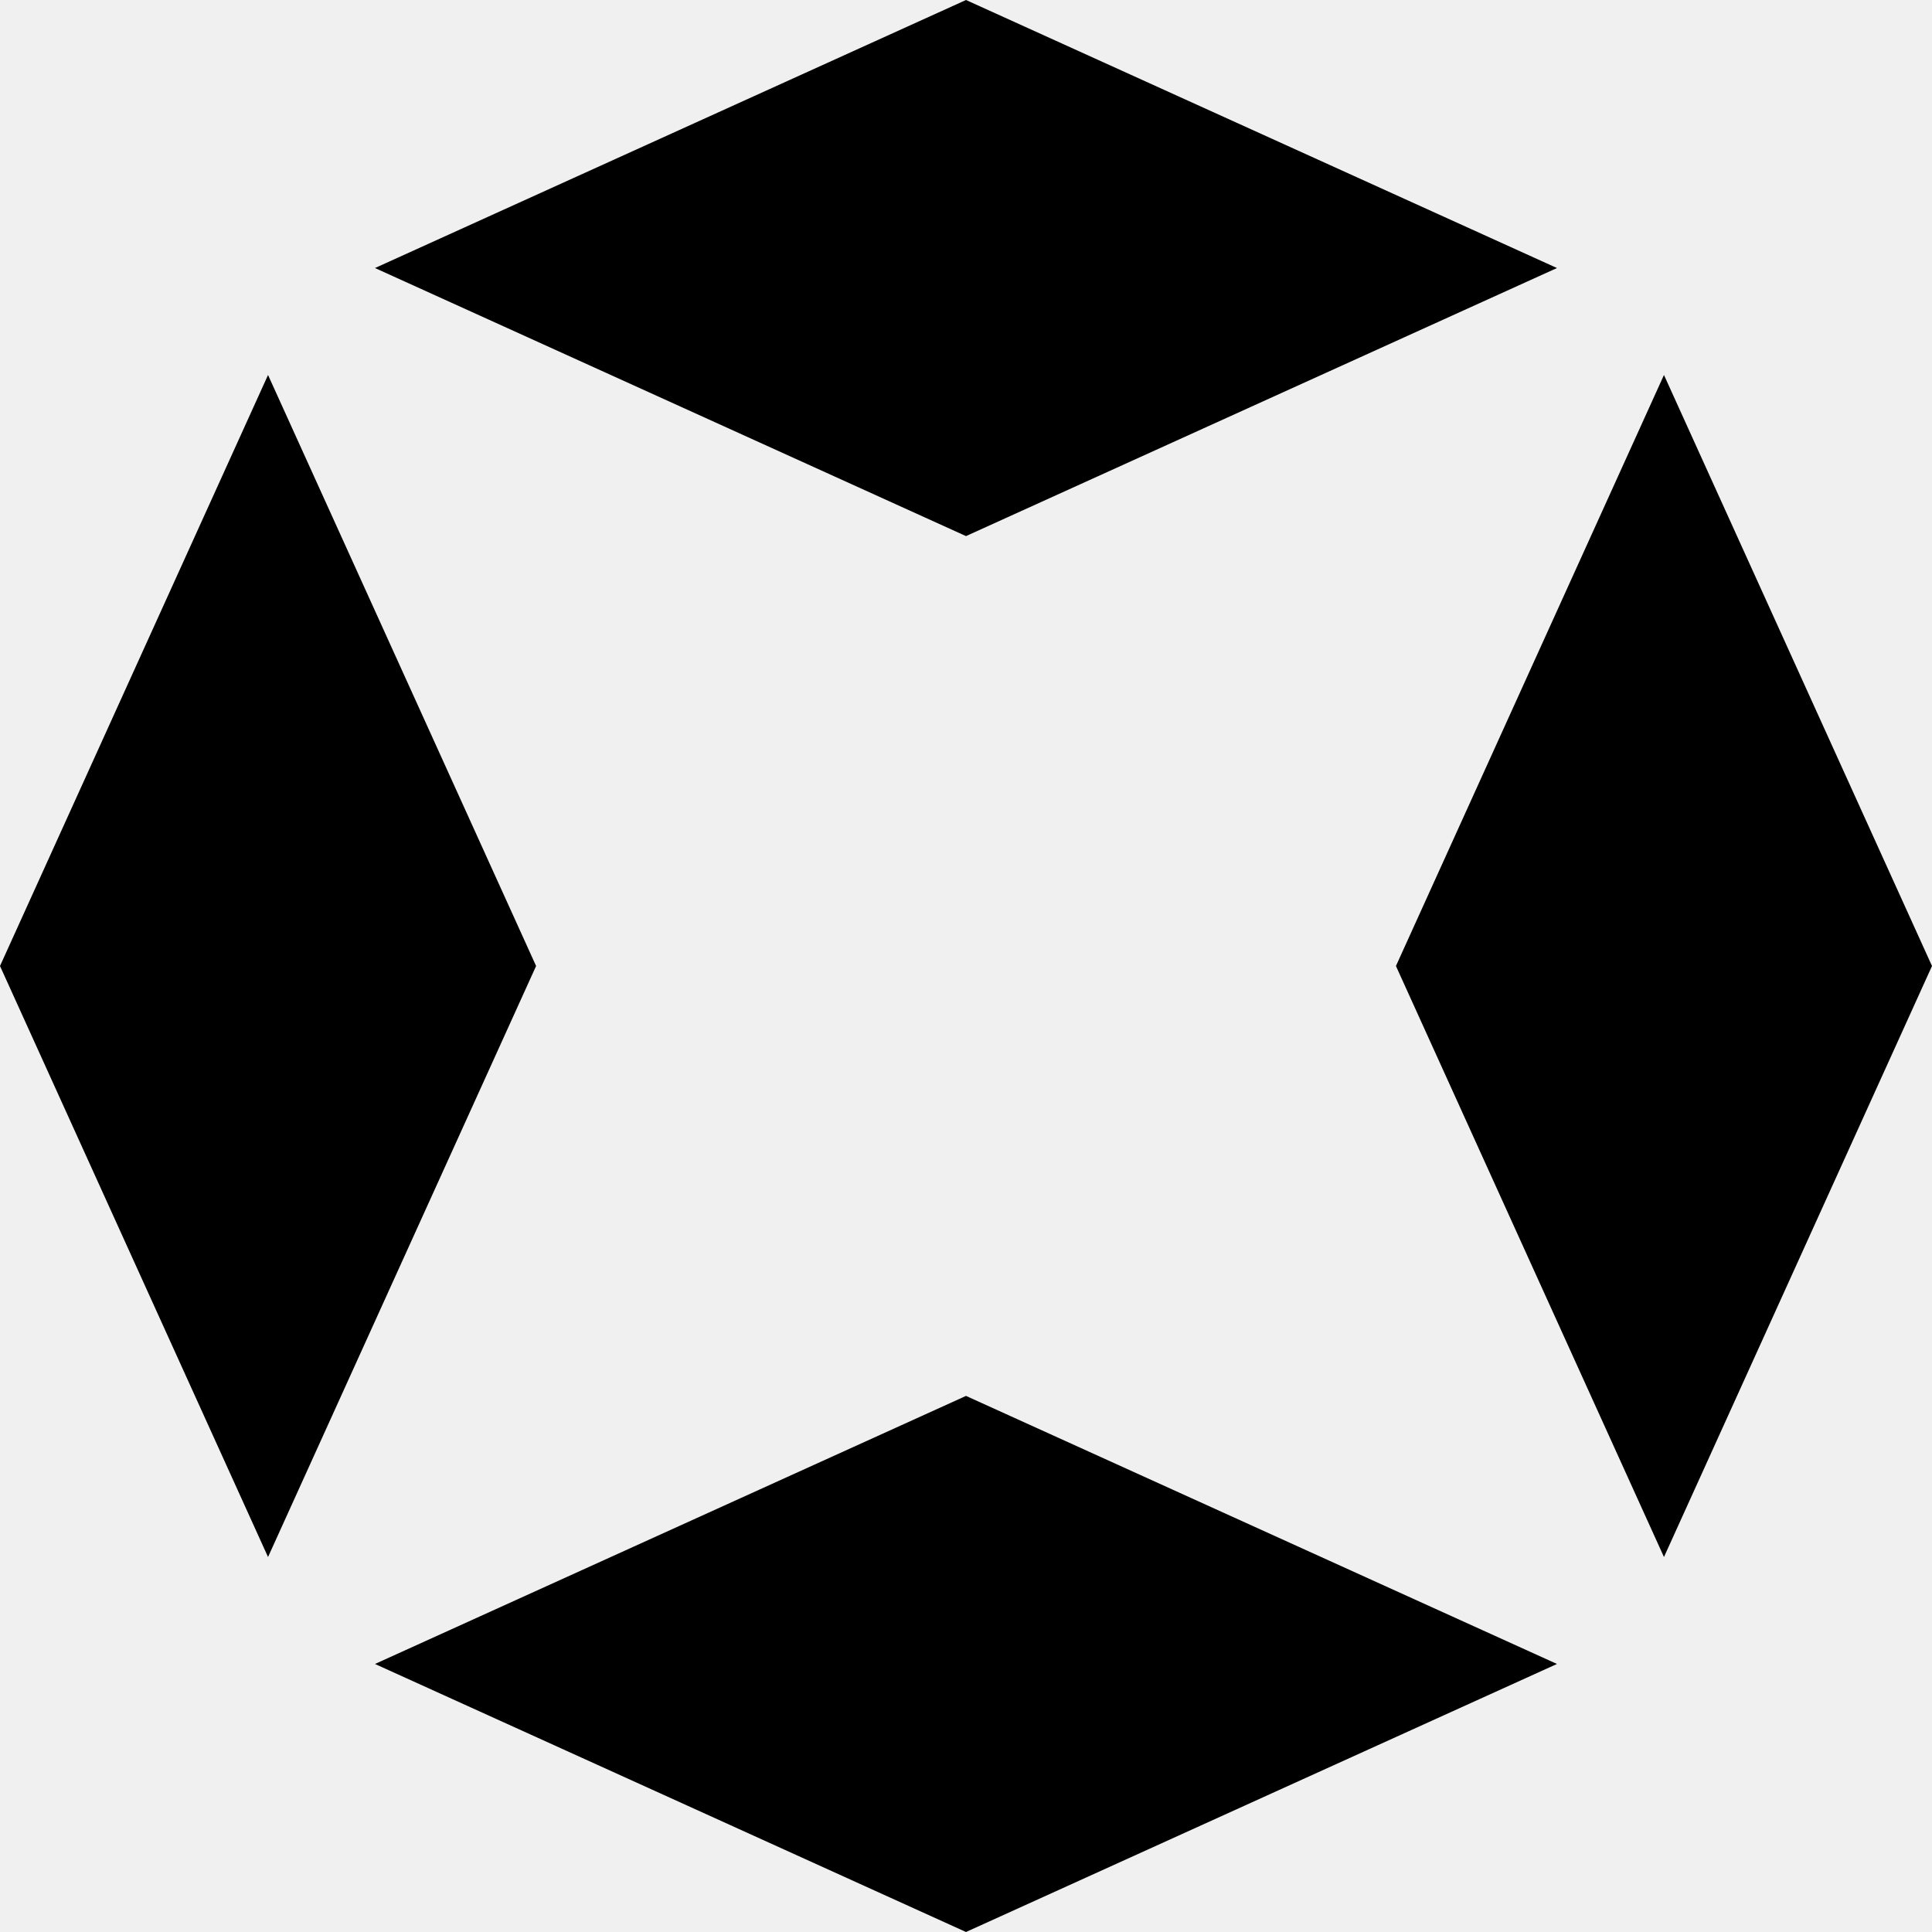
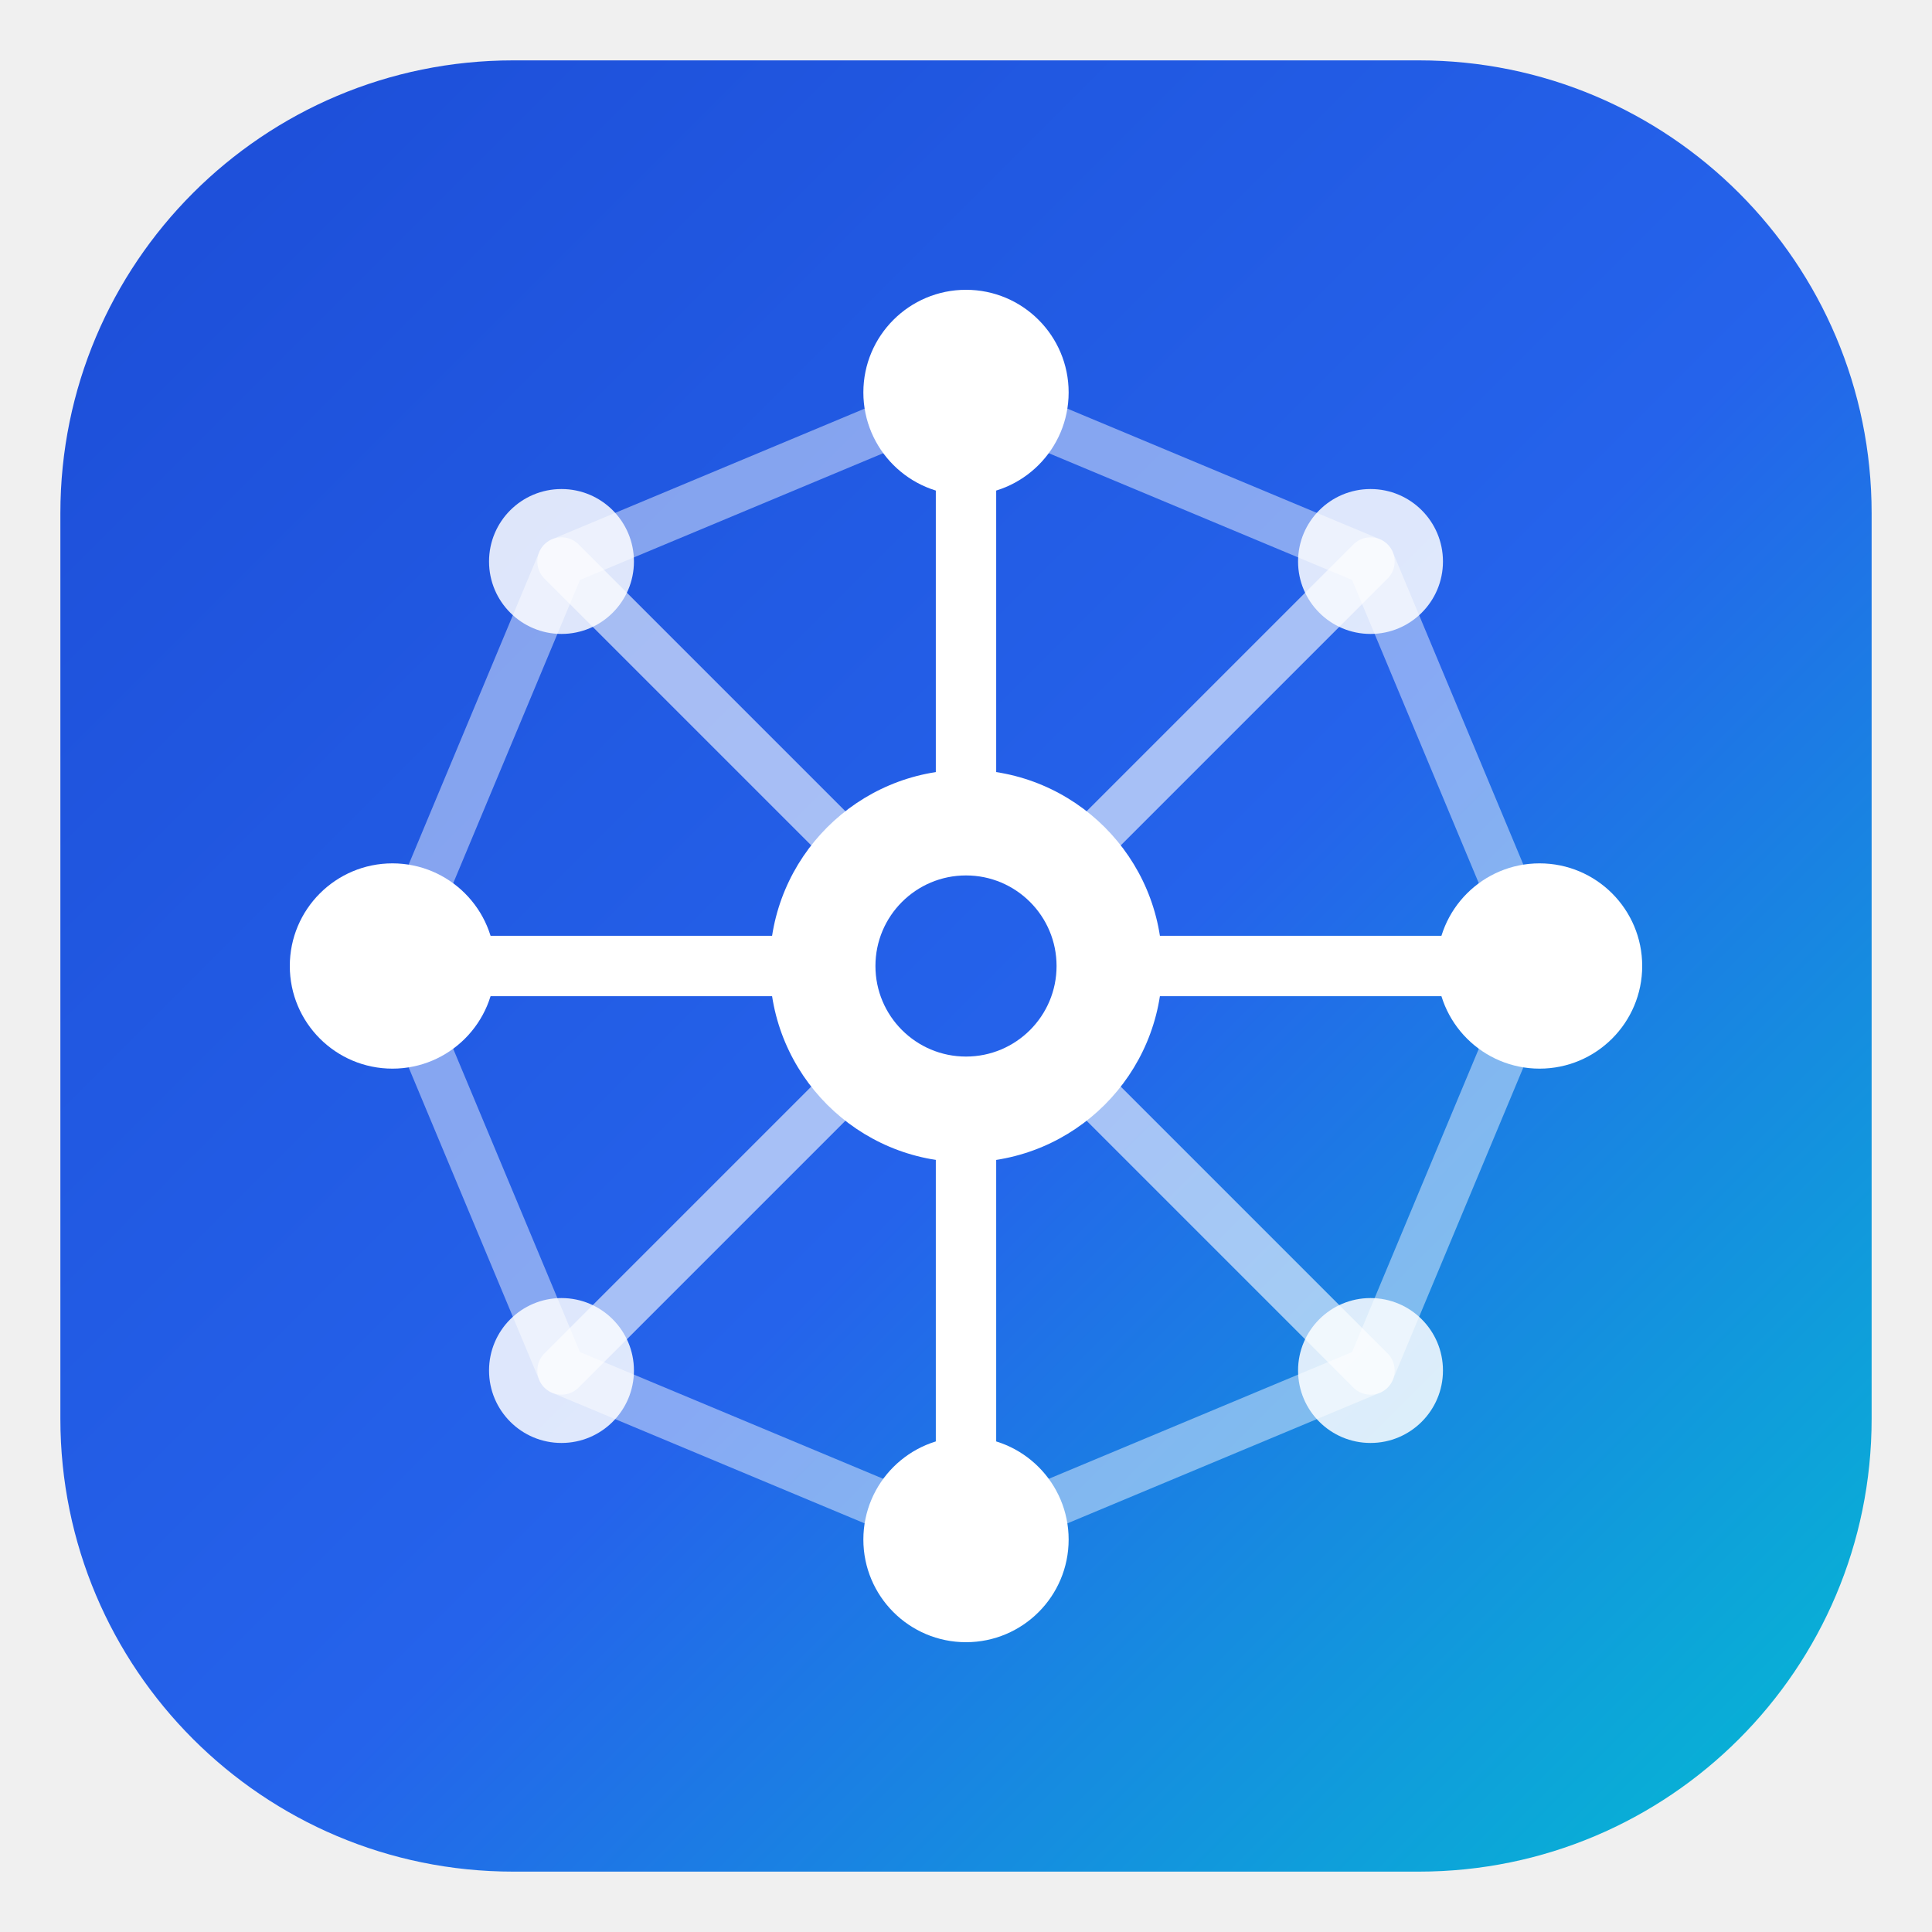
- <svg xmlns="http://www.w3.org/2000/svg" viewBox="0 0 56 56" fill="none">
-   <path fill-rule="evenodd" clip-rule="evenodd" d="M28 0L10.869 7.769L28 15.539L45.13 7.769L28 0ZM28 40.461L10.869 48.231L28 56L45.13 48.231L28 40.461ZM48.231 10.869L56 28L48.231 45.131L40.462 28L48.231 10.869ZM15.539 28L7.769 10.869L0 28L7.769 45.131L15.539 28Z" fill="black" />
+ <svg xmlns="http://www.w3.org/2000/svg" viewBox="0 0 64 64" fill="none">
+   <defs>
+     <linearGradient id="g" x1="4" y1="4" x2="60" y2="60" gradientUnits="userSpaceOnUse">
+       <stop offset="0" stop-color="#1D4ED8" />
+       <stop offset="0.55" stop-color="#2563EB" />
+       <stop offset="1" stop-color="#06B6D4" />
+     </linearGradient>
+   </defs>
+   <rect x="2" y="2" width="60" height="60" rx="15" fill="url(#g)" />
+   <path d="M32 13L45.4 18.6L51 32L45.4 45.4L32 51L18.6 45.4L13 32L18.6 18.6Z" stroke="#fff" stroke-opacity="0.45" stroke-width="1.6" stroke-linejoin="round" />
+   <g stroke="#fff" stroke-linecap="round">
+     <path d="M32 32V13M32 32H51M32 32V51M32 32H13" stroke-width="2" />
+     <path d="M32 32L45.4 18.6M32 32L45.4 45.4M32 32L18.6 45.4M32 32L18.6 18.6" stroke-opacity="0.6" stroke-width="1.6" />
+   </g>
+   <g fill="#fff">
+     <circle cx="32" cy="13" r="3.4" />
+     <circle cx="51" cy="32" r="3.4" />
+     <circle cx="32" cy="51" r="3.4" />
+     <circle cx="13" cy="32" r="3.4" />
+     <circle cx="45.4" cy="18.6" r="2.4" fill-opacity="0.85" />
+     <circle cx="45.4" cy="45.4" r="2.4" fill-opacity="0.85" />
+     <circle cx="18.6" cy="45.4" r="2.4" fill-opacity="0.85" />
+     <circle cx="18.6" cy="18.6" r="2.4" fill-opacity="0.85" />
+   </g>
+   <circle cx="32" cy="32" r="6.5" fill="#fff" />
+   <circle cx="32" cy="32" r="3" fill="url(#g)" />
</svg>
